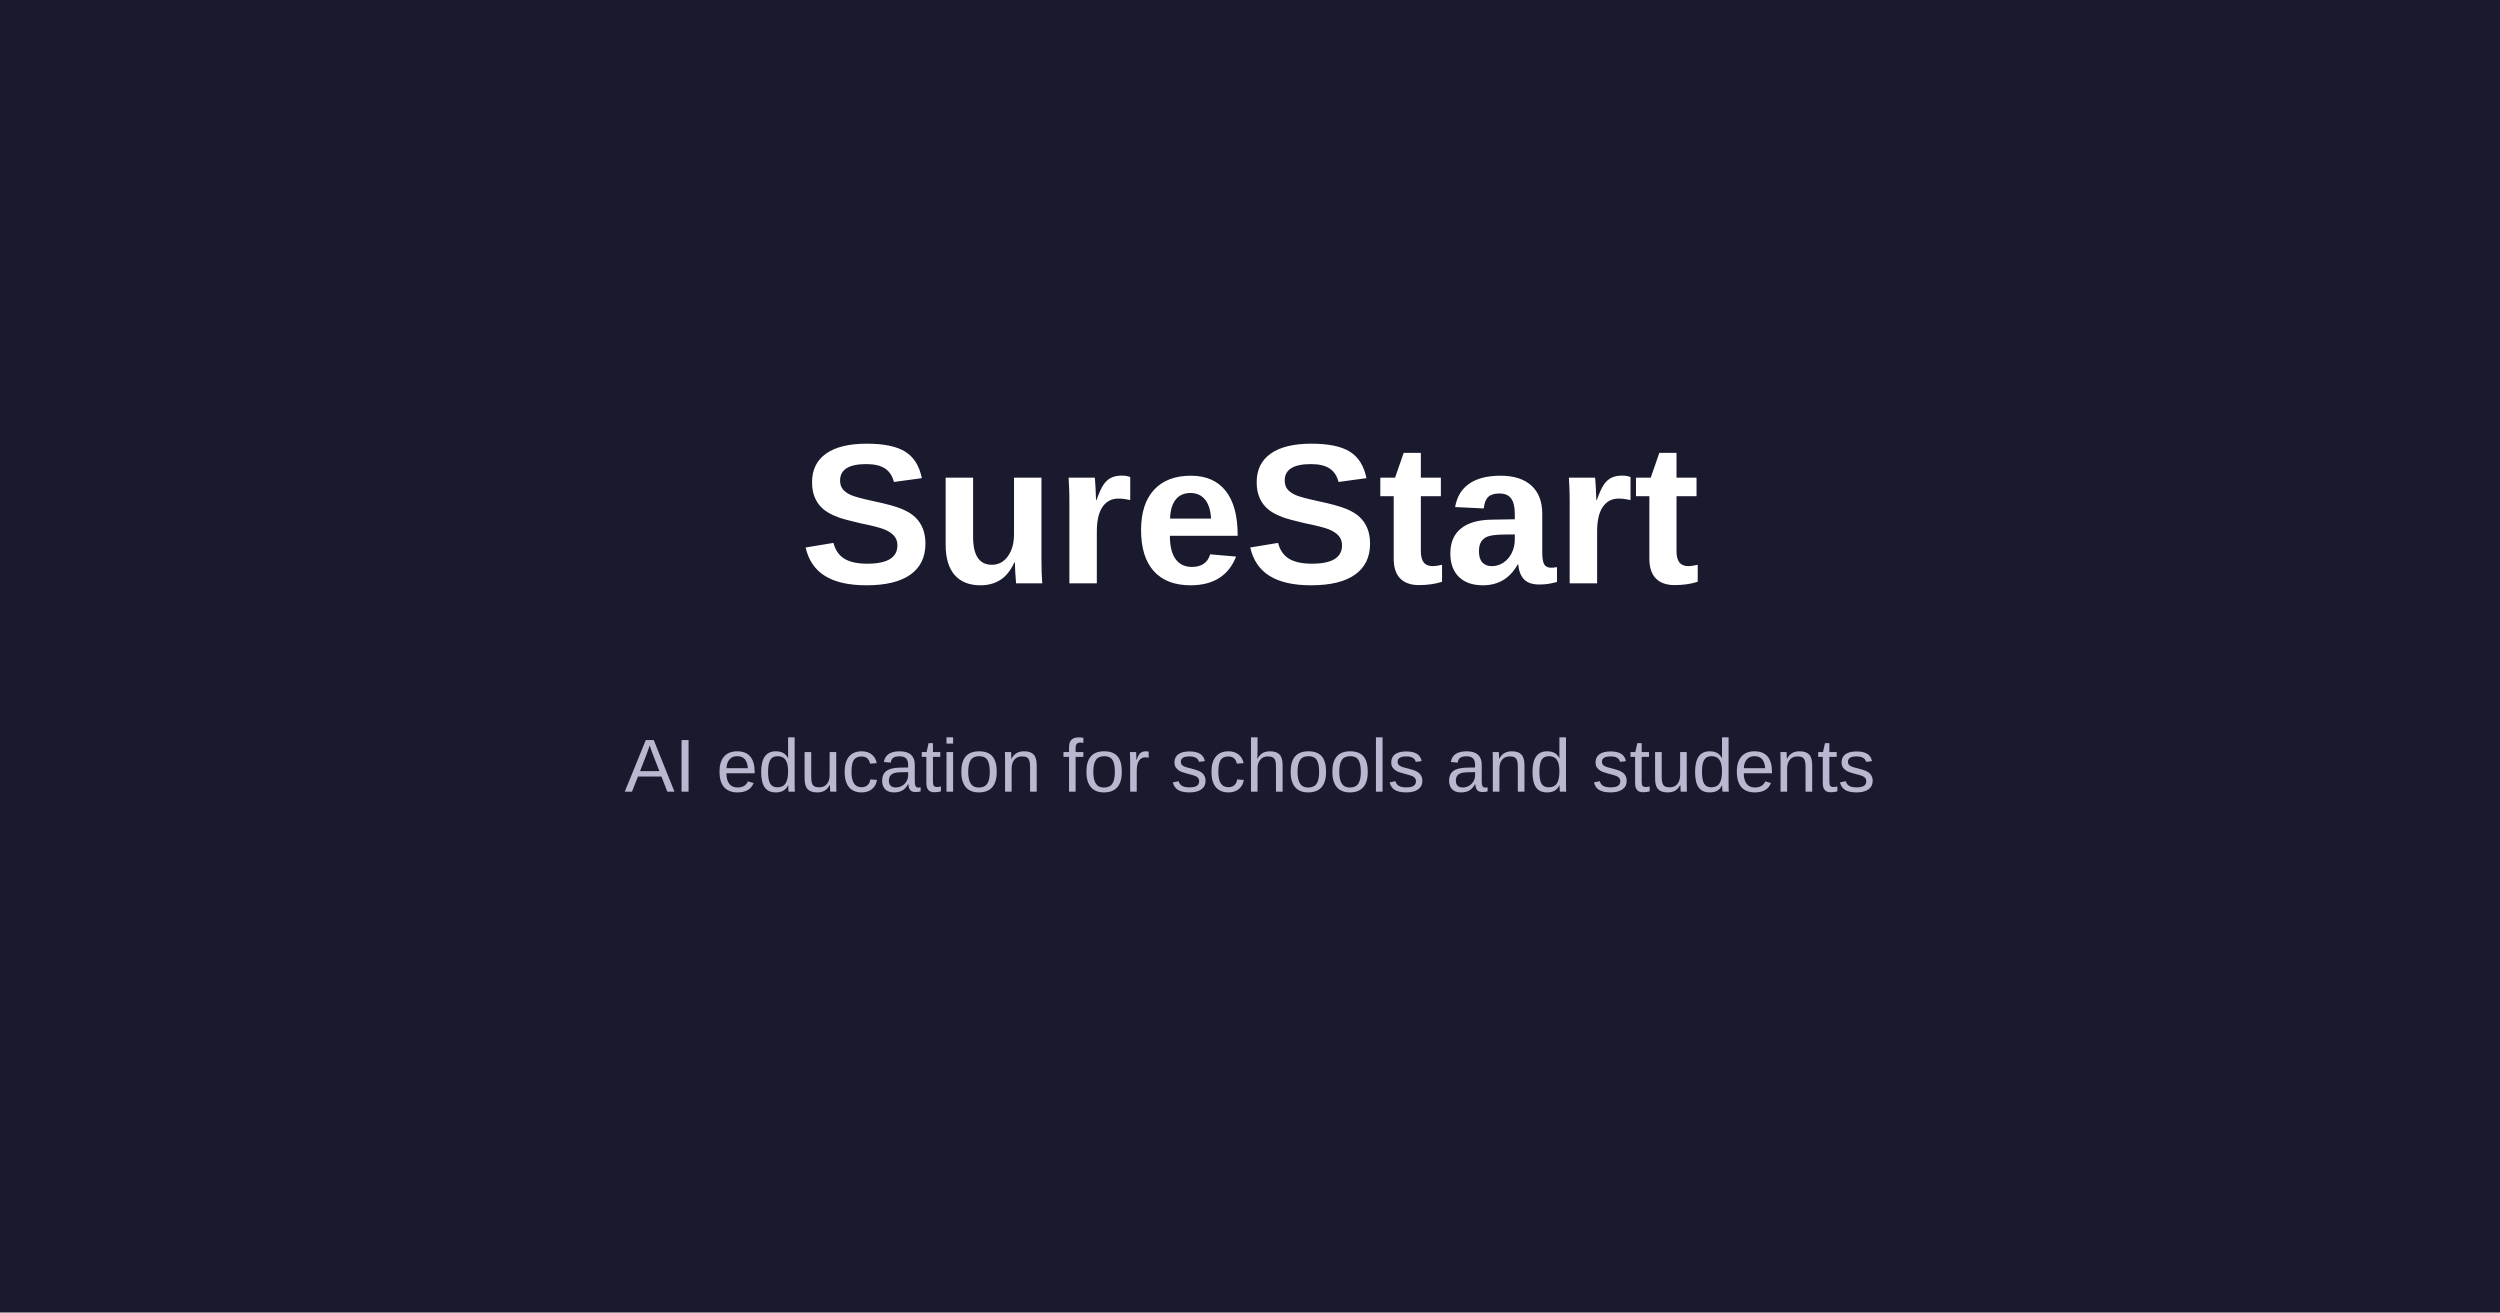
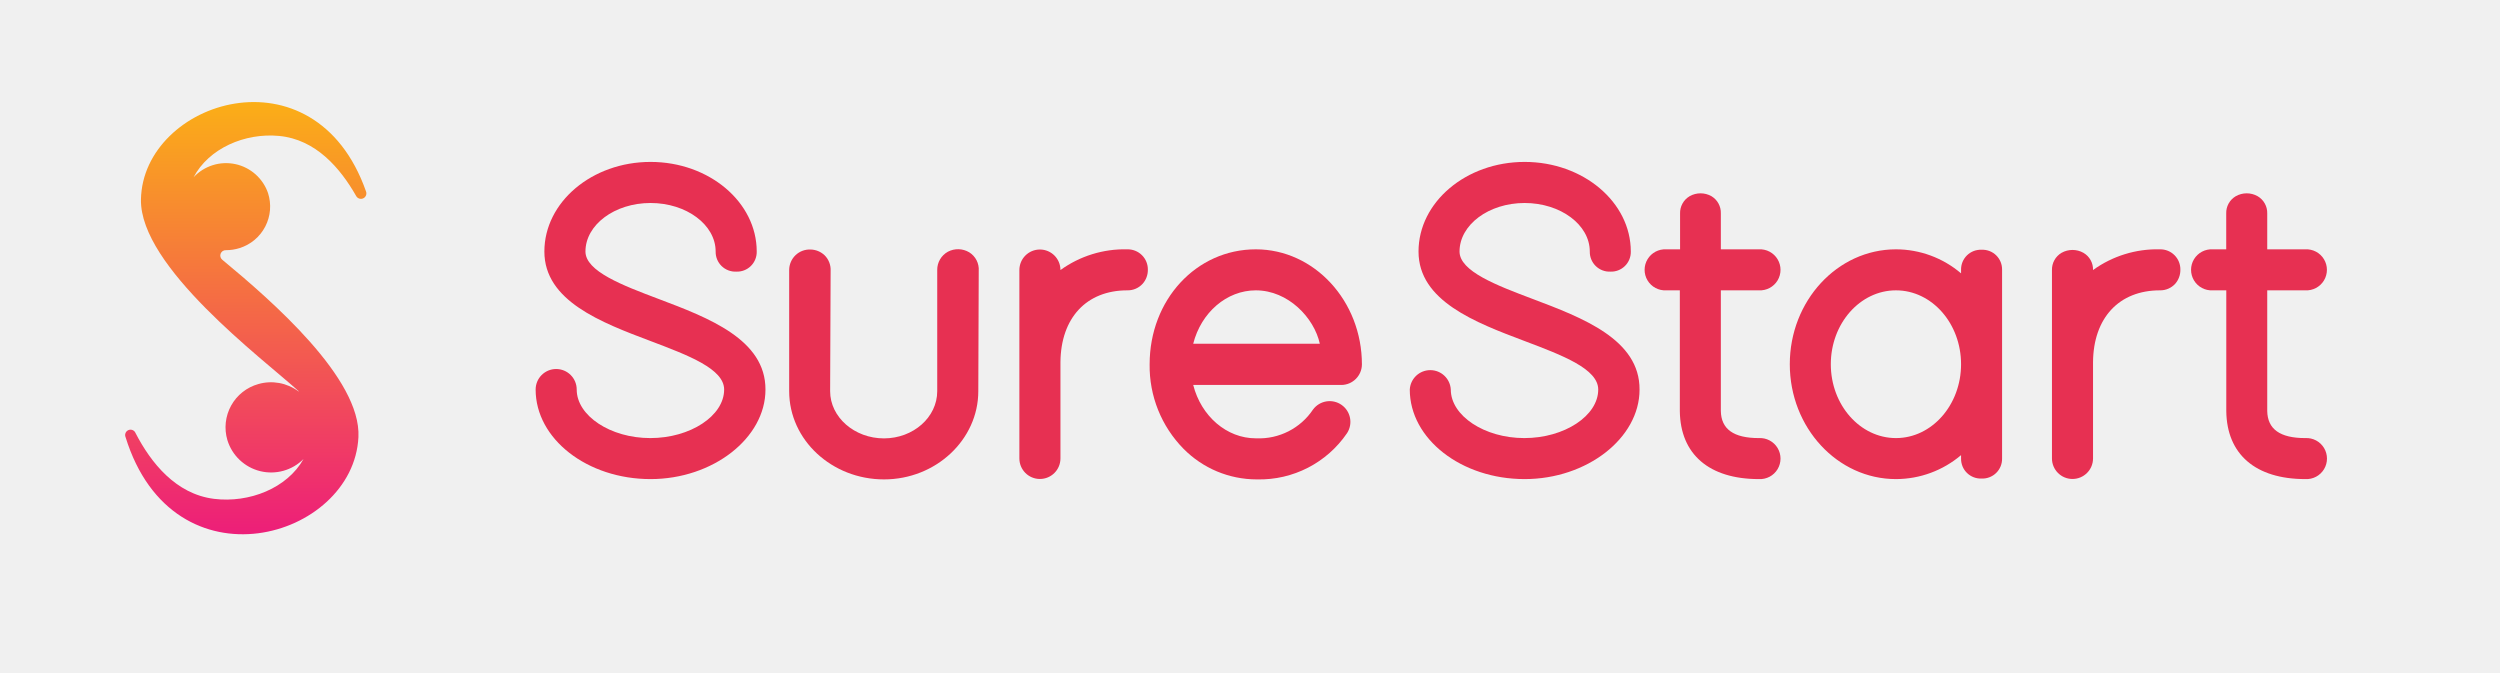
- <svg xmlns="http://www.w3.org/2000/svg" viewBox="0 0 1200 630" width="1200" height="630">
-   <rect width="1200" height="630" fill="#1a1a2e" />
-   <text x="600" y="280" font-family="Arial, sans-serif" font-size="96" font-weight="bold" fill="#ffffff" text-anchor="middle">SureStart</text>
-   <text x="600" y="380" font-family="Arial, sans-serif" font-size="36" fill="#b8b8d0" text-anchor="middle">AI education for schools and students</text>
+ <svg xmlns="http://www.w3.org/2000/svg" id="Layer_1" data-name="Layer 1" viewBox="0 0 409 110">
+   <defs>
+     <style>.cls-1{fill:#e73052;}.cls-2{fill:url(#linear-gradient);}</style>
+     <linearGradient id="linear-gradient" x1="40.23" y1="87.41" x2="40.23" y2="16.69" gradientUnits="userSpaceOnUse">
+       <stop offset="0" stop-color="#ed1e79" />
+       <stop offset="1" stop-color="#fbae17" />
+     </linearGradient>
+   </defs>
+   <path class="cls-1" d="M107.7,48.89c-5.86-2.21-11.92-4.51-11.92-7.74,0-4.38,4.78-7.94,10.65-7.94s10.65,3.56,10.65,7.94a3.23,3.23,0,0,0,3.36,3.29h0a3.22,3.22,0,0,0,3.36-3.29c0-8.08-7.79-14.66-17.37-14.66S89.06,33.07,89.06,41.15s9.27,11.59,17.41,14.66c6.19,2.34,12,4.55,12,7.92,0,4.3-5.53,7.94-12.08,7.94S94.35,68,94.35,63.73a3.36,3.36,0,0,0-6.72,0c0,8.08,8.44,14.65,18.8,14.65,10.19,0,18.8-6.7,18.8-14.64C125.27,55.54,115.94,52,107.7,48.89Z" />
+   <path class="cls-1" d="M158.57,41.28h0a3.56,3.56,0,0,0-3.49-.1,3.37,3.37,0,0,0-1.75,3V64c0,4.26-3.91,7.72-8.72,7.72s-8.8-3.46-8.8-7.72l.08-19.68a3.35,3.35,0,0,0-1-2.57,3.44,3.44,0,0,0-2.27-.93,3.36,3.36,0,0,0-3.51,3.35V64c0,8,7,14.43,15.51,14.43S160.05,71.91,160.05,64l.07-19.68A3.3,3.3,0,0,0,158.57,41.28Z" />
+   <path class="cls-1" d="M184.43,40.79a17.9,17.9,0,0,0-10.94,3.39v0a3.36,3.36,0,0,0-6.72,0V75a3.36,3.36,0,0,0,6.72,0V59.25c.06-7.24,4.25-11.75,10.94-11.75a3.29,3.29,0,0,0,2.51-1.08,3.38,3.38,0,0,0,.85-2.27A3.29,3.29,0,0,0,184.43,40.79Z" />
+   <path class="cls-1" d="M205.45,40.79c-9.74,0-17.37,8.26-17.37,18.8a19.31,19.31,0,0,0,5.55,13.84,16.83,16.83,0,0,0,11.93,5h.09a17.31,17.31,0,0,0,14.73-7.57A3.39,3.39,0,0,0,214.81,67a10.62,10.62,0,0,1-9.25,4.71h-.11c-4.76,0-8.94-3.62-10.24-8.73h24.25a3.39,3.39,0,0,0,3.35-3.35C222.81,49.22,215,40.79,205.45,40.79Zm10.47,15.44H195.21c1.3-5.11,5.48-8.73,10.24-8.73C210.75,47.5,215,52,215.92,56.23Z" />
+   <path class="cls-1" d="M250.7,48.89c-5.86-2.21-11.92-4.51-11.92-7.74,0-4.38,4.78-7.94,10.65-7.94s10.66,3.56,10.66,7.94a3.23,3.23,0,0,0,3.35,3.29h0a3.22,3.22,0,0,0,3.36-3.29c0-8.08-7.79-14.66-17.37-14.66s-17.36,6.58-17.36,14.66,9.26,11.59,17.4,14.66c6.2,2.34,12,4.55,12,7.92,0,4.3-5.54,7.94-12.09,7.94S237.35,68,237.35,63.73a3.36,3.36,0,0,0-6.71,0c0,8.08,8.43,14.65,18.79,14.65,10.19,0,18.8-6.7,18.8-14.64C268.28,55.54,258.94,52,250.7,48.89Z" />
+   <path class="cls-1" d="M287.75,47.5a3.36,3.36,0,1,0,0-6.71h-6.22V34.93A3.17,3.17,0,0,0,280,32.1a3.63,3.63,0,0,0-3.58,0,3.18,3.18,0,0,0-1.56,2.83v5.86H272.6a3.36,3.36,0,1,0,0,6.71h2.22V67.25c.08,7.08,4.8,11.13,12.93,11.13a3.36,3.36,0,1,0,0-6.71c-4.13,0-6.17-1.46-6.22-4.43V47.5Z" />
+   <path class="cls-1" d="M324.19,40.86h0a3.22,3.22,0,0,0-3.36,3.29v.57a16.45,16.45,0,0,0-10.65-3.93c-9.58,0-17.37,8.43-17.37,18.8s7.79,18.79,17.37,18.79a16.5,16.5,0,0,0,10.65-3.92V75a3.22,3.22,0,0,0,3.35,3.29h0A3.22,3.22,0,0,0,327.54,75V44.15A3.21,3.21,0,0,0,324.19,40.86Zm-3.36,18.73c0,6.66-4.78,12.08-10.65,12.08s-10.66-5.42-10.66-12.08S304.3,47.5,310.18,47.5,320.83,52.92,320.83,59.59Z" />
+   <path class="cls-1" d="M353.36,40.79a17.9,17.9,0,0,0-10.94,3.39v0a3.14,3.14,0,0,0-1.57-2.82,3.65,3.65,0,0,0-3.58,0,3.19,3.19,0,0,0-1.57,2.83V75a3.36,3.36,0,0,0,6.72,0V59.25c.06-7.24,4.25-11.75,10.94-11.75a3.3,3.3,0,0,0,2.51-1.08,3.42,3.42,0,0,0,.84-2.27A3.28,3.28,0,0,0,353.36,40.79Z" />
+   <path class="cls-1" d="M377.14,71.67c-4.13,0-6.17-1.46-6.22-4.43V47.5h6.22a3.36,3.36,0,1,0,0-6.71h-6.22V34.93a3.17,3.17,0,0,0-1.57-2.83,3.63,3.63,0,0,0-3.58,0,3.16,3.16,0,0,0-1.56,2.83v5.86H362a3.36,3.36,0,1,0,0,6.71h2.22V67.25c.08,7.08,4.79,11.13,12.93,11.13a3.36,3.36,0,1,0,0-6.71Z" />
+   <path class="cls-2" d="M36.36,42.49a.88.88,0,0,1,.6-1.56,7.5,7.5,0,0,0,2.23-.34,7.13,7.13,0,0,0,4.66-9A7.26,7.26,0,0,0,31.67,29c2.48-4.72,8.38-7.3,14-6.76,6,.57,10,5.26,12.6,9.83a.89.89,0,0,0,1.61-.75C51.47,7.36,23.36,16.51,23.06,32.63c-.21,11,19.85,26,25.83,31.39l-.08,0a7.49,7.49,0,0,0-6.54-1.19A7.35,7.35,0,0,0,37.2,72a7.48,7.48,0,0,0,12.46,3.09C47,79.85,40.8,82.33,35,81.61c-6.25-.79-10.32-5.91-12.83-10.77a.88.88,0,0,0-1.63.67c7.82,25.27,37.29,16.69,38.1,0C59.11,61.93,44.49,49.22,36.36,42.49Z" />
</svg>
